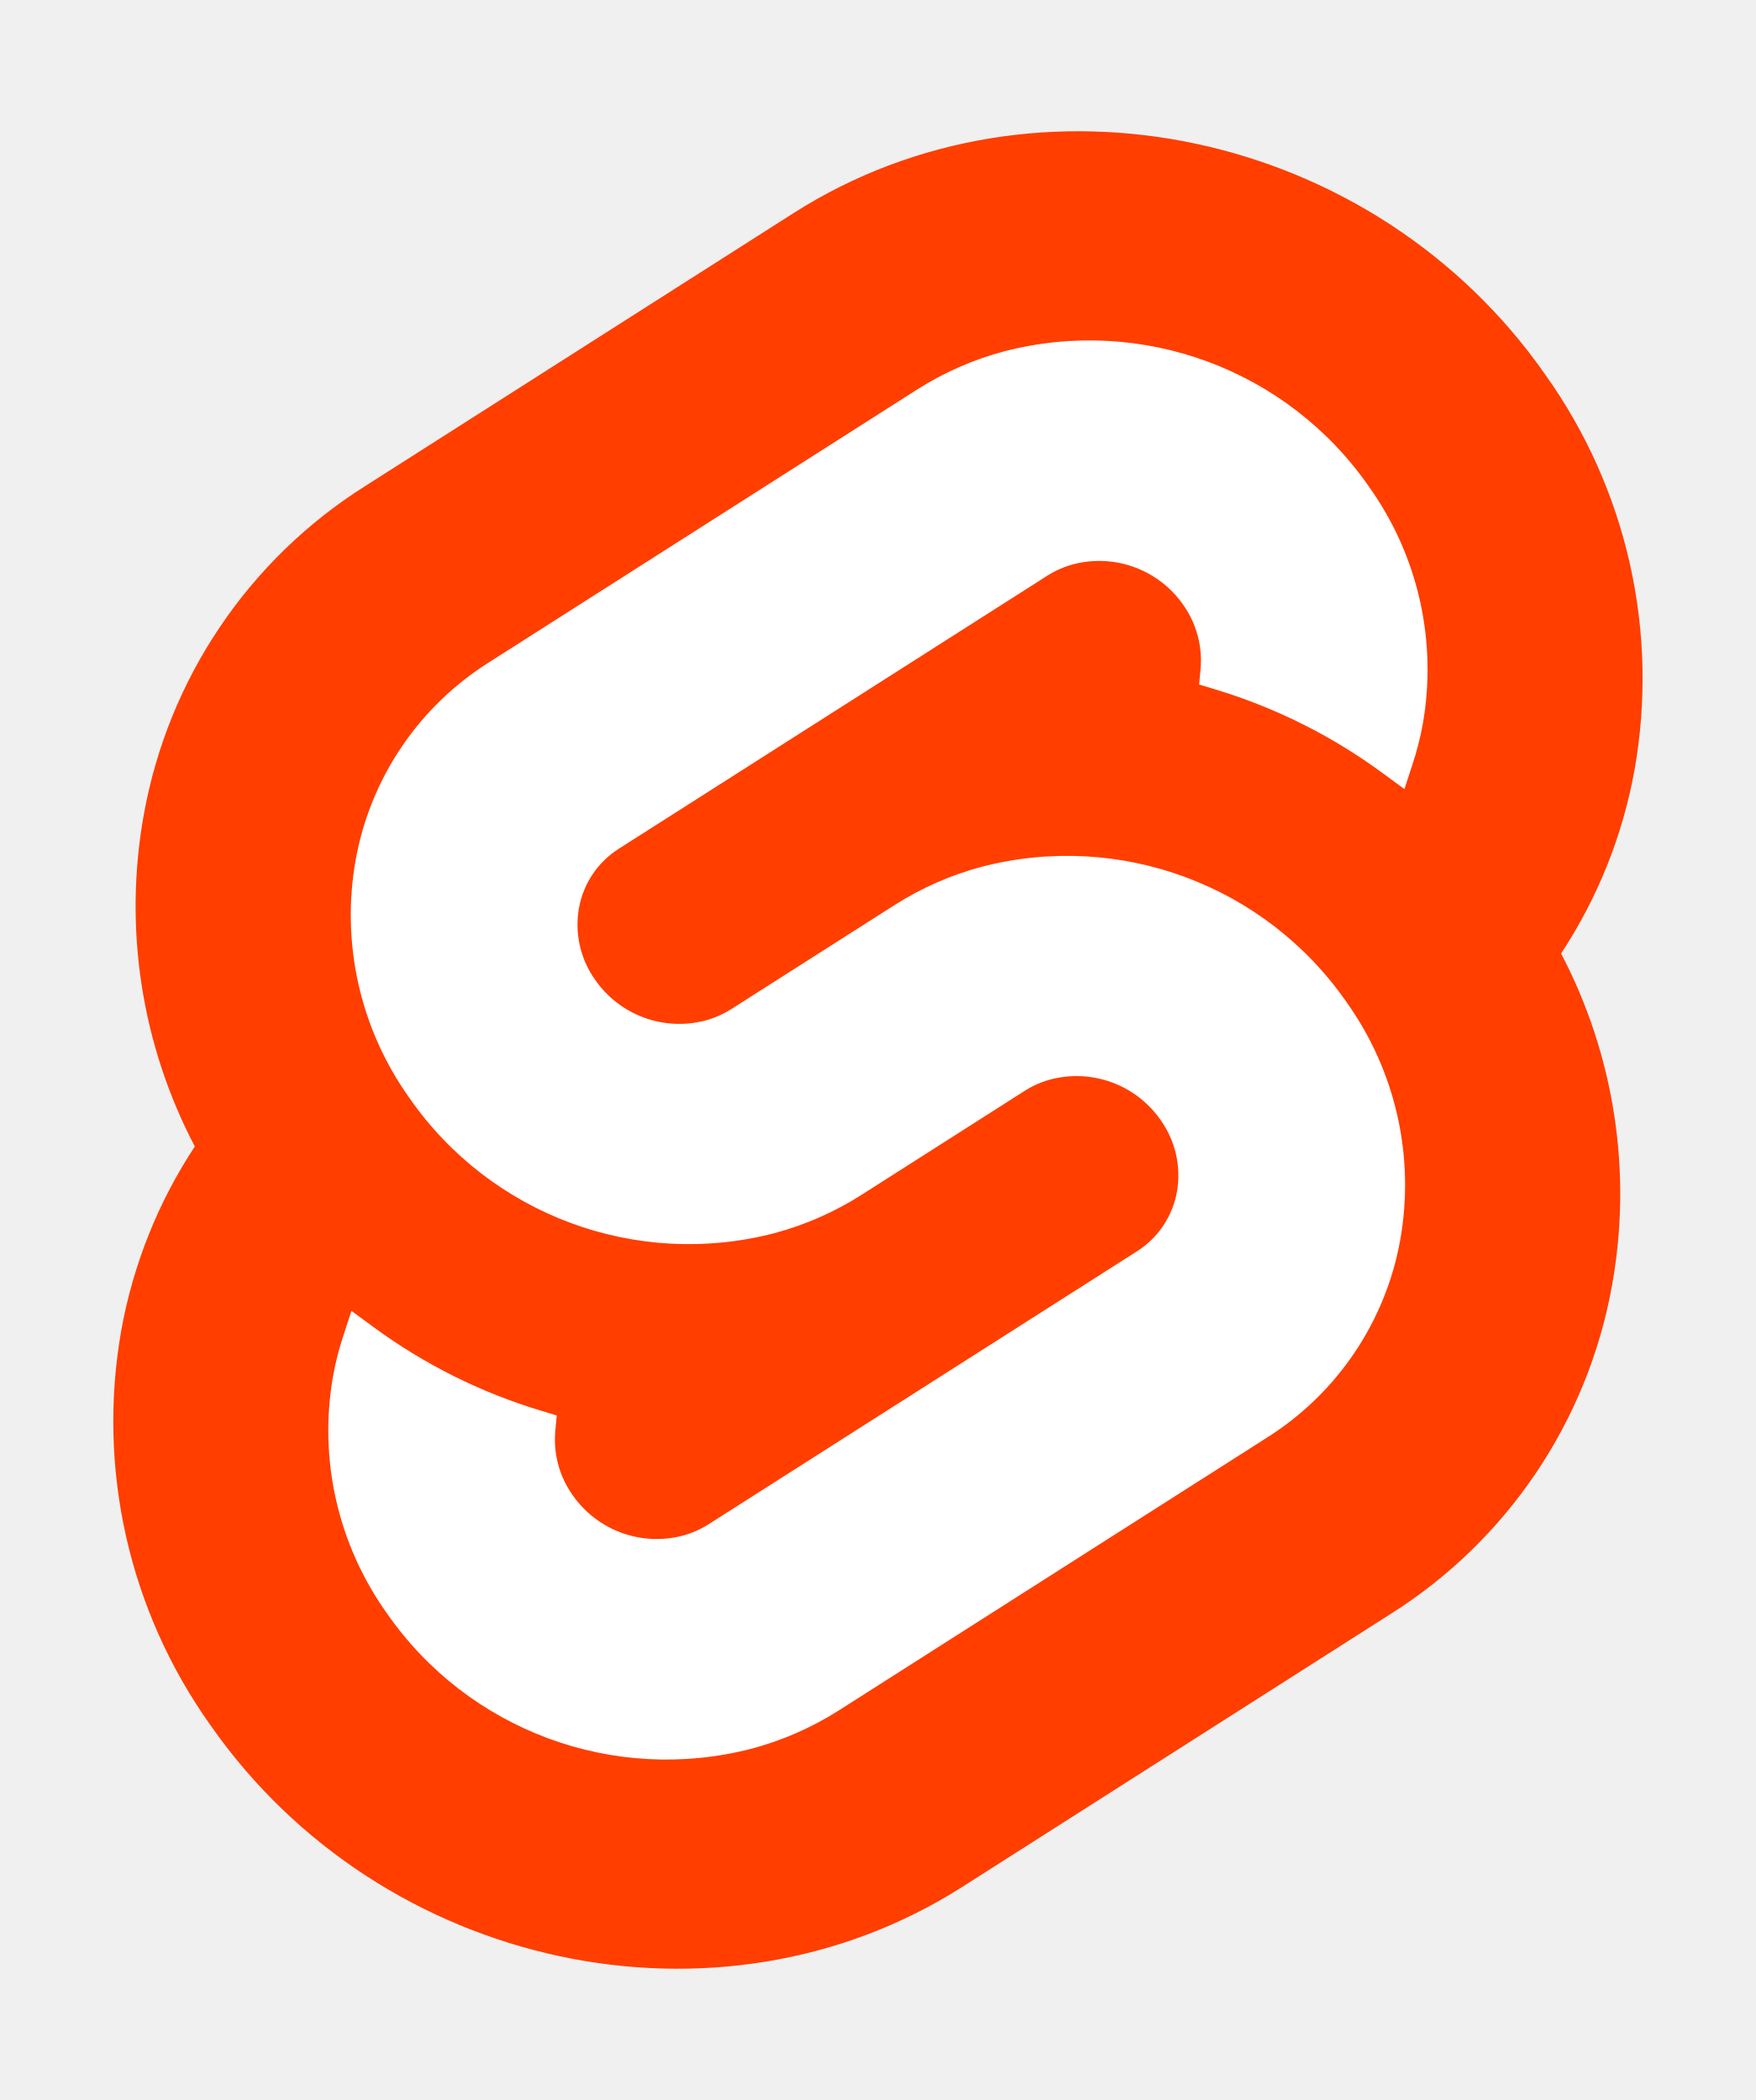
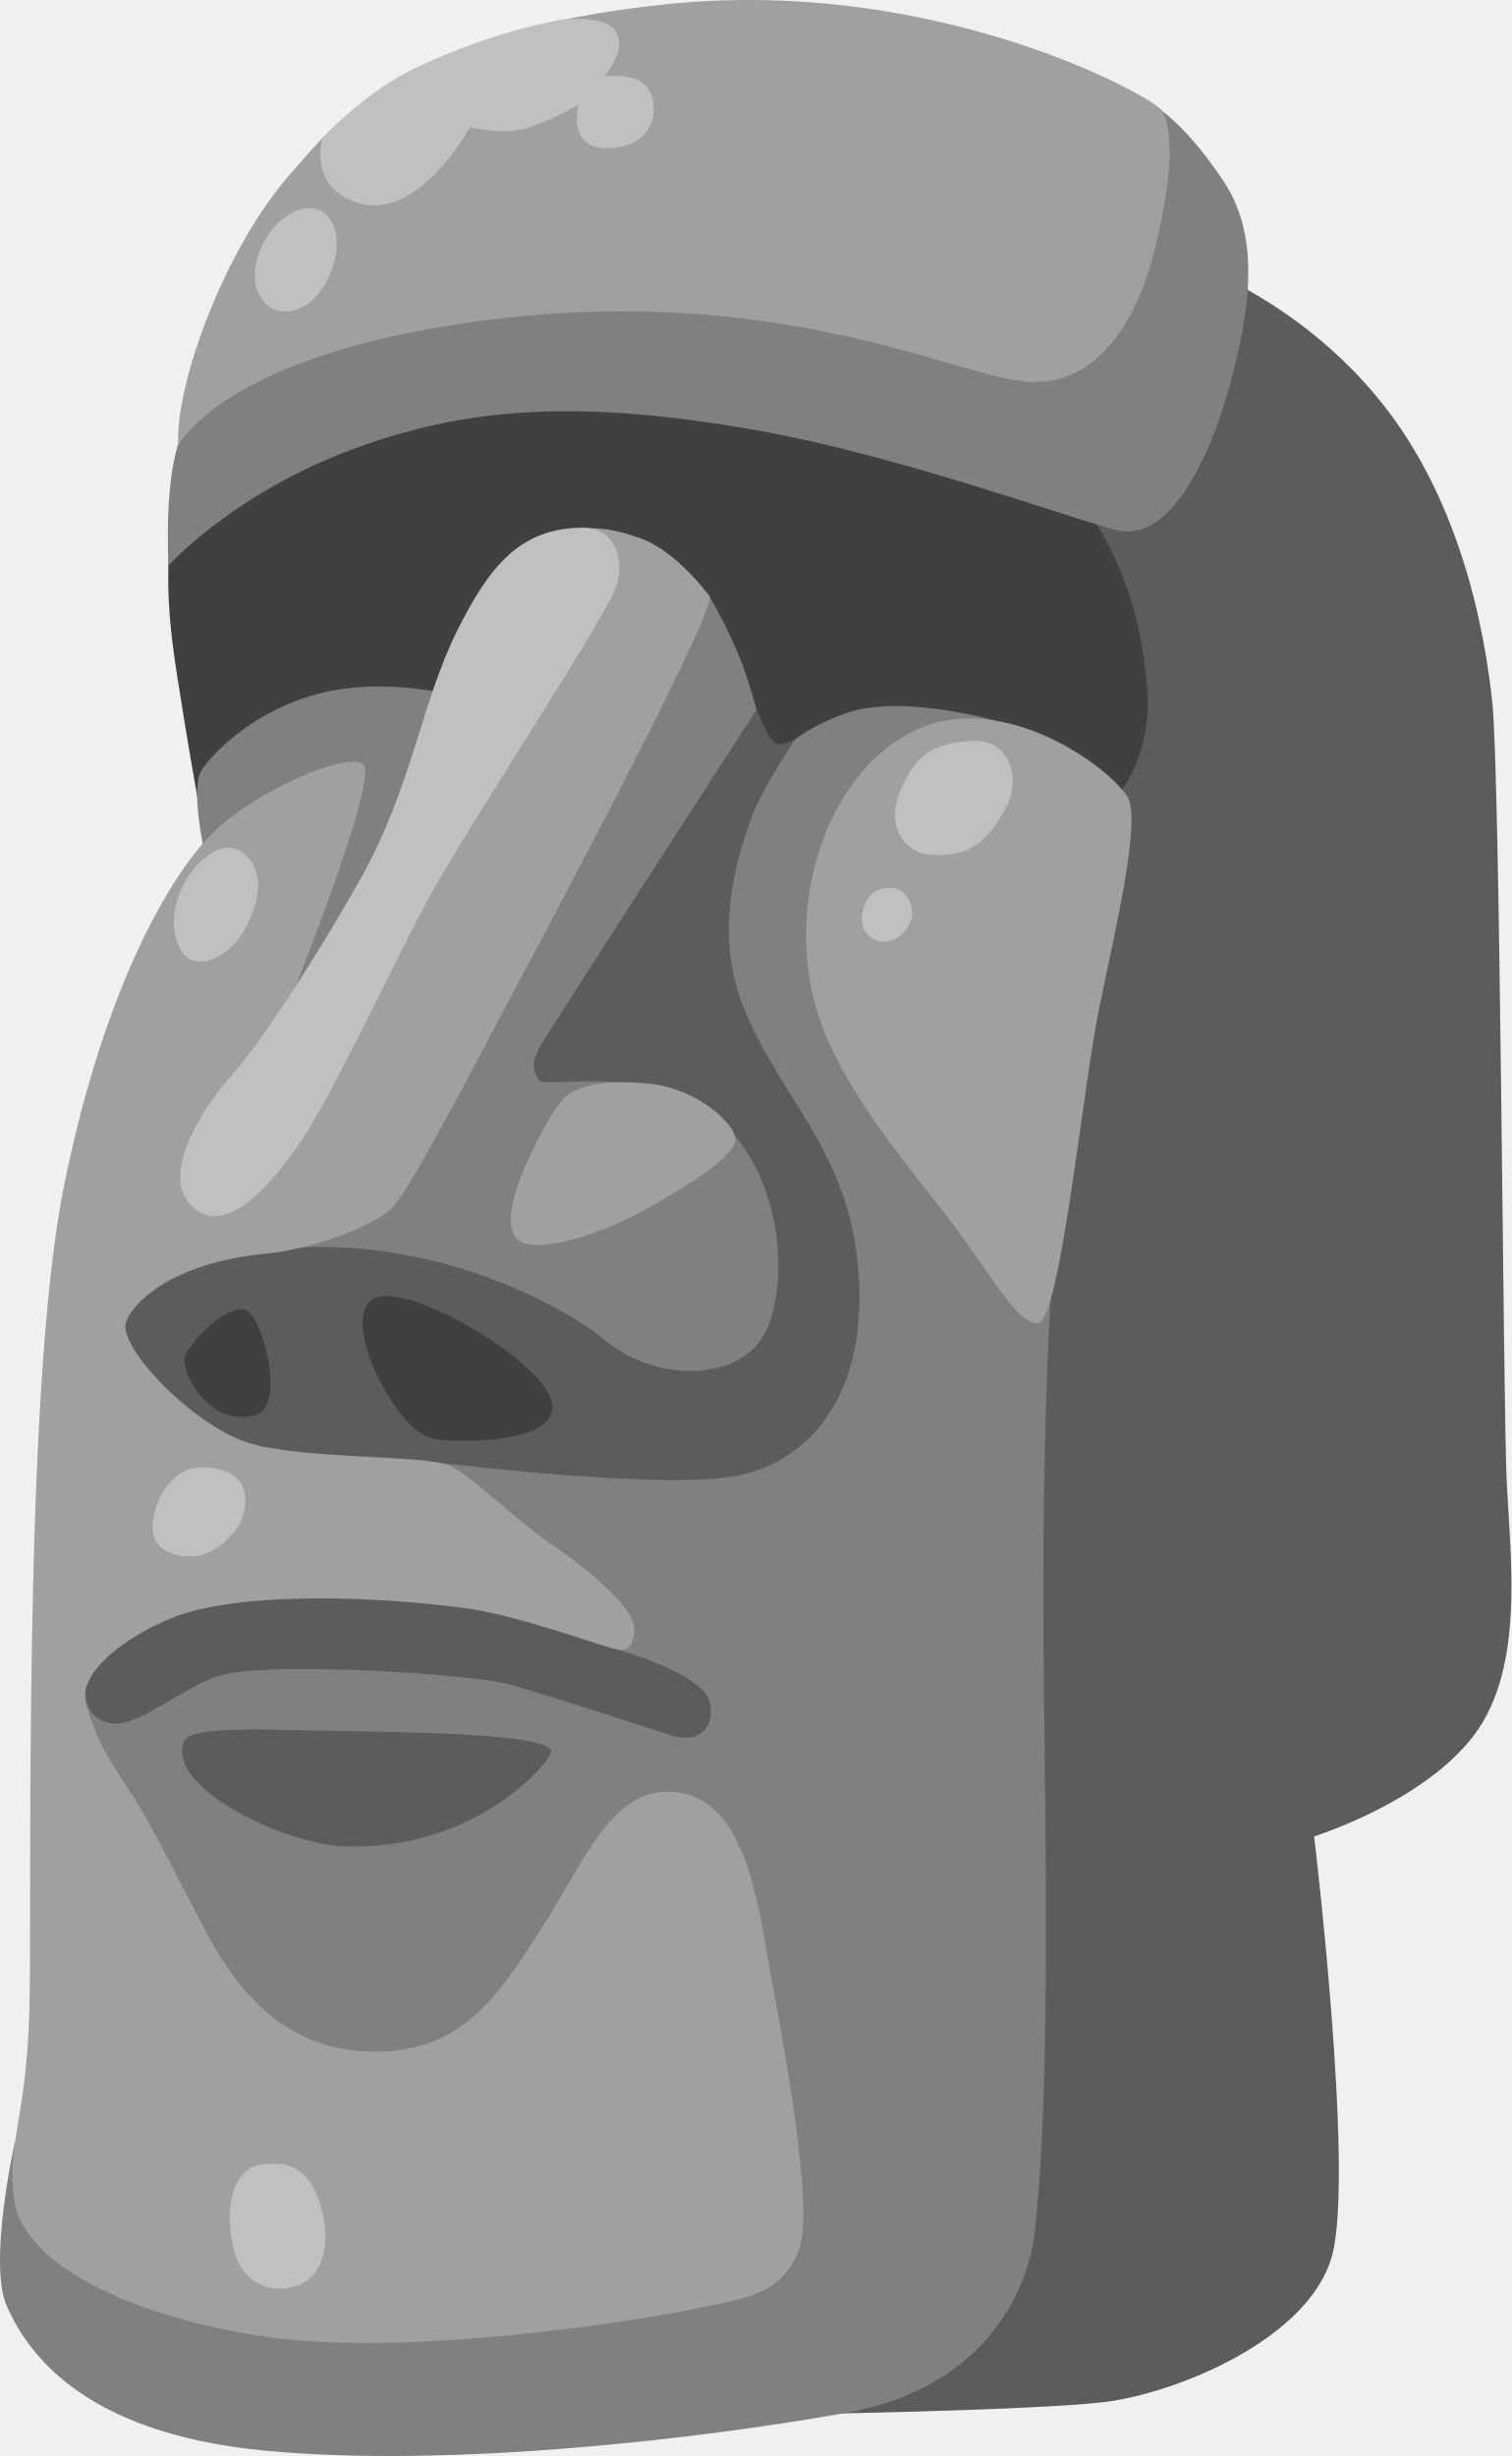
- <svg xmlns="http://www.w3.org/2000/svg" width="107" height="128" viewBox="0 0 107 128">
-   <path d="M94.157 22.819c-10.4-14.885-30.94-19.297-45.792-9.835L22.282 29.608A29.92 29.92 0 0 0 8.764 49.65a31.5 31.5 0 0 0 3.108 20.231 30 30 0 0 0-4.477 11.183 31.9 31.9 0 0 0 5.448 24.116c10.402 14.887 30.942 19.297 45.791 9.835l26.083-16.624A29.92 29.92 0 0 0 98.235 78.35a31.53 31.53 0 0 0-3.105-20.232 30 30 0 0 0 4.474-11.182 31.88 31.88 0 0 0-5.447-24.116" style="fill:#ff3e00" />
-   <path d="M45.817 106.582a20.72 20.72 0 0 1-22.237-8.243 19.17 19.17 0 0 1-3.277-14.503 18 18 0 0 1 .624-2.435l.49-1.498 1.337.981a33.6 33.6 0 0 0 10.203 5.098l.97.294-.09.968a5.85 5.85 0 0 0 1.052 3.878 6.24 6.24 0 0 0 6.695 2.485 5.8 5.8 0 0 0 1.603-.704L69.27 76.28a5.43 5.43 0 0 0 2.45-3.631 5.8 5.8 0 0 0-.987-4.371 6.24 6.24 0 0 0-6.698-2.487 5.7 5.7 0 0 0-1.6.704l-9.953 6.345a19 19 0 0 1-5.296 2.326 20.72 20.72 0 0 1-22.237-8.243 19.17 19.17 0 0 1-3.277-14.502 17.99 17.99 0 0 1 8.13-12.052l26.081-16.623a19 19 0 0 1 5.3-2.329 20.72 20.72 0 0 1 22.237 8.243 19.17 19.17 0 0 1 3.277 14.503 18 18 0 0 1-.624 2.435l-.49 1.498-1.337-.98a33.6 33.6 0 0 0-10.203-5.1l-.97-.294.09-.968a5.86 5.86 0 0 0-1.052-3.878 6.24 6.24 0 0 0-6.696-2.485 5.8 5.8 0 0 0-1.602.704L37.73 51.72a5.42 5.42 0 0 0-2.449 3.63 5.79 5.79 0 0 0 .986 4.372 6.24 6.24 0 0 0 6.698 2.486 5.8 5.8 0 0 0 1.602-.704l9.952-6.342a19 19 0 0 1 5.295-2.328 20.72 20.72 0 0 1 22.237 8.242 19.17 19.17 0 0 1 3.277 14.503 18 18 0 0 1-8.13 12.053l-26.081 16.622a19 19 0 0 1-5.3 2.328" style="fill:#fff" />
+ <svg xmlns="http://www.w3.org/2000/svg" xml:space="preserve" width="80mm" height="130mm" version="1.1" style="shape-rendering:geometricPrecision; text-rendering:geometricPrecision; image-rendering:optimizeQuality; fill-rule:evenodd; clip-rule:evenodd" viewBox="0 0 6124.83 9952.84">
+   <defs>
+     <style type="text/css">
+    
+     .fil1 {fill:#404040;fill-rule:nonzero}
+     .fil0 {fill:#5C5C5C;fill-rule:nonzero}
+     .fil2 {fill:gray;fill-rule:nonzero}
+     .fil3 {fill:#A0A0A0;fill-rule:nonzero}
+     .fil4 {fill:silver;fill-rule:nonzero}
+    
+   </style>
+   </defs>
+   <g id="Layer_x0020_1">
+     <g id="_2095096340672">
+       <path class="fil0" d="M3647.32 8195.04l-481.13 1589.95c0,0 1011.29,-15.69 1305.51,-50.38 294.22,-34.69 839.31,-256.87 927.44,-598.81 88.12,-341.94 -73.91,-1694.01 -73.91,-1694.01 0,0 442.04,-137.11 648.14,-410.49 206.1,-273.39 147.11,-718.57 132.19,-1026.65 -14.93,-308.08 -25.59,-2860.24 -58.99,-3165.84 -50.45,-455.92 -191.17,-873.02 -427.11,-1180.28 -235.94,-307.25 -509.55,-452.62 -607.63,-509.61 -125.08,-73.51 -525.18,-188.32 -525.18,-188.32l-839.31 7234.45 0 -0.01z" />
+       <path class="fil1" d="M933.25 1822.88c-11.37,27.26 -245.18,244.48 -250.87,467.48 -5.68,223.83 29.14,403.89 52.6,555.86 22.03,143.72 68.22,403.89 68.22,403.89l3723.22 -23.95c0,0 144.27,-155.28 122.24,-433.62 -34.83,-447.66 -198.28,-671.49 -343.97,-874.68 -145.69,-203.18 -2023.99,-535.21 -2023.99,-535.21 0,0 -1341.76,427.01 -1347.44,440.23l-0.01 0.01z" />
+       <path class="fil2" d="M4635.16 403.09c0,0 138.58,52.03 324.07,332.85 154.92,233.74 103.04,545.12 15.63,854.85 -70.36,250.26 -230.97,612.86 -450.56,557.51 -178.39,-44.6 -880.53,-301.47 -1444.81,-402.23 -722.75,-128.85 -1194.64,-102.42 -1682.16,86.72 -463.37,179.23 -714.23,458.4 -714.23,458.4 0,0 -19.9,-322.12 42.64,-502.17 62.53,-180.06 727.73,-557.51 727.73,-557.51l3181.68 -828.41z" />
+       <path class="fil3" d="M4146.21 1545.37c262.24,30.56 449.15,-189.14 534.43,-540.17 85.28,-351.02 63.96,-506.3 24.87,-559.98 -38.38,-53.69 -899.71,-537.69 -1991.31,-429.5 -1091.6,108.19 -1370.89,500.52 -1532.92,683.88 -278.59,314.69 -473.31,868.9 -459.1,1106.77 0,4.95 162.03,-360.94 1210.28,-503.83 1191.8,-161.88 1904.6,207.32 2213.75,242.83l0 0z" />
+       <path class="fil2" d="M825.24 3435.13c0,0 -54.01,-242.83 -7.82,-314.69 46.2,-71.86 224.57,-251.91 495.34,-314.69 270.77,-62.77 549.35,18.17 549.35,18.17l1014.13 -404.71c0,0 69.65,117.28 123.65,251.91 54.01,134.62 123.66,422.88 123.66,422.88 0,0 73.2,-123.06 304.88,-204 232.38,-80.95 623.26,35.52 623.26,35.52l217.47 2165.62c0,0 -54.01,593.85 -38.38,1790.64 15.63,1196.8 7.82,1745.22 -38.38,2168.11 -19.9,180.88 -159.9,620.28 -766.11,728.49 -578.49,103.24 -1594.75,224.65 -2353.04,152.79 -759,-71.86 -970.07,-417.1 -1045.4,-584.77 -77.46,-173.45 31.27,-659.93 31.27,-659.93l394.42 -446.84c0,0 -201.12,-1619.68 -208.93,-1664.27 -7.82,-45.43 580.62,-3140.24 580.62,-3140.24l0.01 0z" />
+       <path class="fil3" d="M4566.22 3224.51c-95.94,-137.93 -508.13,-420.41 -847.12,-270.08 -353.92,157.75 -533.72,677.27 -417.87,1109.24 78.88,294.86 311.27,578.99 506.71,827.59 209.65,267.61 306.3,471.61 396.56,471.61 90.25,0 180.51,-938.27 248.74,-1272.78 68.22,-334.51 175.54,-775.56 113,-865.59z" />
+       <path class="fil0" d="M3222.34 2994.9c0,0 -56.14,33.04 -84.57,13.21 -28.43,-19.82 -71.06,-133.8 -71.06,-133.8 0,0 -830.07,1282.69 -874.85,1361.15 -45.48,78.47 -29.14,110.68 -6.39,143.71 22.74,33.04 460.52,-73.51 725.6,155.28 276.45,239.53 287.11,706.18 179.79,883.76 -107.31,176.75 -435.64,189.14 -650.98,4.13 -105.89,-90.85 -564.27,-369.2 -1140.63,-369.2 -240.21,0 -664.48,47.9 -664.48,47.9l-257.26 274.21 253.71 412.97 1019.82 422.89 150.66 -280.82c0,0 885.5,108.19 1183.28,50.38 297.77,-57.82 542.96,-335.33 491.07,-858.98 -47.61,-479.05 -332.59,-689.66 -471.17,-1060.51 -119.4,-320.47 2.13,-640.93 44.77,-760.69 34.82,-95.81 172.7,-305.61 172.7,-305.61l0 0.01z" />
+       <path class="fil0" d="M1901.9 6383.75l592.71 299c0,0 331.88,91.67 377.37,202.35 29.14,70.21 -4.26,197.4 -162.03,144.55 -90.97,-30.56 -513.82,-166.85 -638.9,-202.36 -153.51,-43.78 -983.58,-96.63 -1181.14,-37.16 -148.53,44.6 -342.55,222.18 -450.56,191.61 -103.76,-28.91 -95.23,-104.07 -96.66,-238.69 -0.71,-77.64 223.15,-248.61 223.15,-248.61l1173.32 -173.45 162.74 62.77 0 -0.01z" />
+       <path class="fil0" d="M744.93 7058.54c-70.36,188.32 410.77,415.45 650.98,423.71 539.4,18.99 843.57,-351.85 837.88,-385.71 -12.79,-67.73 -522.35,-76.81 -854.23,-81.77 -303.46,-4.13 -609.76,-23.96 -634.63,43.77z" />
+       <path class="fil3" d="M2116.52 5034.98c86.7,37.17 320.51,-28.91 537.28,-154.44 216.75,-126.37 330.46,-212.27 325.49,-269.26 -4.98,-56.99 -147.82,-194.92 -335.44,-218.05 -196.15,-23.95 -319.1,9.91 -364.57,62.78 -63.97,74.33 -310.57,516.22 -162.74,578.99l-0.01 -0.01z" />
+       <path class="fil1" d="M1543.73 5253.86c-130.06,20.65 -63.25,236.22 0,351.03 68.93,125.54 137.16,209.79 217.46,226.31 80.31,16.51 481.84,22.29 477.58,-132.15 -4.26,-154.45 -520.21,-472.45 -695.04,-445.19z" />
+       <path class="fil1" d="M997.21 5308.37c-73.2,-28.07 -230.97,128.85 -248.02,191.62 -17.06,65.25 102.34,285.78 284.97,235.39 128.64,-34.68 27.71,-402.23 -36.96,-427.01l0 -0.01z" />
+       <path class="fil3" d="M2876.95 2418.39c4.26,112.34 -802.35,1611.42 -897.58,1792.3 -95.23,180.89 -321.94,613.68 -388.73,682.23 -81.73,85.08 -356.05,173.45 -499.61,185.84 -358.88,32.21 -536.56,175.1 -579.19,275.04 -42.64,99.94 276.45,431.14 505.29,496.39 228.83,65.25 716.36,45.42 807.32,90.03 90.96,44.6 271.47,224.66 413.62,320.47 142.13,95.81 336.86,256.87 332.59,341.94 -4.26,85.07 -35.53,93.33 -99.5,74.33 -75.33,-22.29 -393,-133.8 -582.04,-159.4 -343.25,-46.26 -847.12,-66.91 -1134.94,18.99 -158.48,47.08 -446.3,214.74 -405.79,366.72 36.24,134.62 95.94,236.22 181.22,360.94 73.91,108.2 216.05,396.45 306.3,566.6 90.97,170.14 267.92,450.96 611.89,479.87 400.82,33.86 557.17,-199.05 743.36,-490.61 185.48,-290.73 293.51,-592.2 556.46,-556.68 262.95,35.52 319.1,416.27 366.71,687.18 47.61,270.92 194.02,1003.52 120.81,1173.67 -73.2,170.14 -194.01,185.83 -410.06,230.44 -216.05,45.42 -1191.09,205.66 -1778.1,110.68 -587.02,-94.98 -953.73,-315.5 -988.55,-544.3 -34.83,-228.78 47.61,-323.77 60.41,-764.82 12.79,-441.06 -29.84,-2496.83 138.58,-3340.12 168.42,-843.29 452.7,-1301.69 621.13,-1456.96 168.42,-155.28 516.66,-310.56 591.99,-263.47 75.34,47.08 -319.09,1018.39 -319.09,1018.39 0,0 249.44,-80.95 272.9,-148.67 23.45,-67.73 667.32,-1686.58 789.56,-1767.52 122.24,-80.95 245.18,-66.91 390.16,-13.22 145.69,56.99 272.9,233.75 272.9,233.75l-0.01 0z" />
+       <path class="fil4" d="M983.71 3455.78c-82.44,-63.6 -203.25,33.86 -255.14,161.88 -51.88,128.02 -11.37,242.83 40.51,270.08 51.88,27.26 155.64,-0.82 226.71,-128.02 63.25,-115.63 74.62,-237.05 -12.08,-303.94l0 0.01z" />
+       <path class="fil4" d="M2361.71 2138.4c-252.28,1.65 -376.65,151.15 -510.26,419.58 -145.69,293.2 -182.65,634.32 -391.58,1005.17 -208.94,370.85 -429.25,694.62 -522.35,796.2 -93.1,101.6 -296.35,391.5 -162.74,526.13 133.61,134.62 319.1,-74.34 447.01,-263.47 127.92,-189.14 394.42,-762.35 528.04,-1005.17 133.61,-242.83 650.26,-1032.44 736.97,-1214.14 53.29,-111.5 15.63,-265.13 -125.08,-264.31l0 0.01z" />
+       <path class="fil4" d="M901.99 5958.39c-87.42,-23.96 -168.43,-20.65 -232.39,74.34 -63.96,94.15 -76.75,220.52 11.37,256.04 115.84,47.08 203.25,0 272.9,-87.55 54.01,-66.9 70.36,-208.96 -51.88,-242.83z" />
+       <path class="fil4" d="M1064.73 8770.73c-162.74,20.65 -144.97,270.08 -110.15,370.85 34.82,100.77 133.61,161.88 249.45,121.42 115.84,-40.47 133.61,-189.14 98.79,-310.56 -34.83,-121.42 -88.13,-199.88 -238.08,-181.71l0 0z" />
+       <path class="fil4" d="M3945.8 3002.33c-171.27,6.61 -235.23,62.77 -293.51,193.27 -65.38,145.36 4.98,258.52 117.26,267.6 137.17,11.57 225.29,-33.86 308.44,-193.27 59.69,-113.98 14.92,-273.39 -132.19,-267.6l0 0z" />
+       <path class="fil4" d="M3622.45 3599.49c-78.18,-8.26 -112.29,33.87 -127.21,96.64 -14.92,62.77 24.16,113.98 78.18,119.76 54.01,5.78 98.07,-33.86 117.26,-85.07 19.9,-51.21 -14.21,-125.54 -68.22,-131.33z" />
+       <path class="fil4" d="M1306.36 560.84c0,0 169.14,-189.97 396.55,-294.86 319.81,-147.85 573.51,-185.83 573.51,-185.83 0,0 171.27,-20.65 215.33,42.12 56.14,79.29 -44.06,187.49 -44.06,187.49 0,0 147.1,-23.12 186.19,62.77 39.09,85.07 9.95,222.18 -166.3,227.97 -176.24,5.78 -122.24,-176.75 -122.24,-176.75 0,0 -117.26,68.55 -215.33,96.64 -98.07,28.07 -225.29,-5.79 -225.29,-5.79 0,0 -209.65,386.55 -455.54,307.25 -203.25,-64.42 -142.85,-260.99 -142.85,-260.99l0.01 -0.01z" />
+       <path class="fil4" d="M1074.68 1228.2c60.41,66.91 179.79,35.52 243.76,-78.47 64.67,-113.98 57.57,-232.08 0,-283.3 -57.57,-51.21 -166.3,-11.56 -226.7,78.47 -60.41,90.03 -88.84,204.83 -17.06,283.3z" />
+     </g>
+   </g>
</svg>
